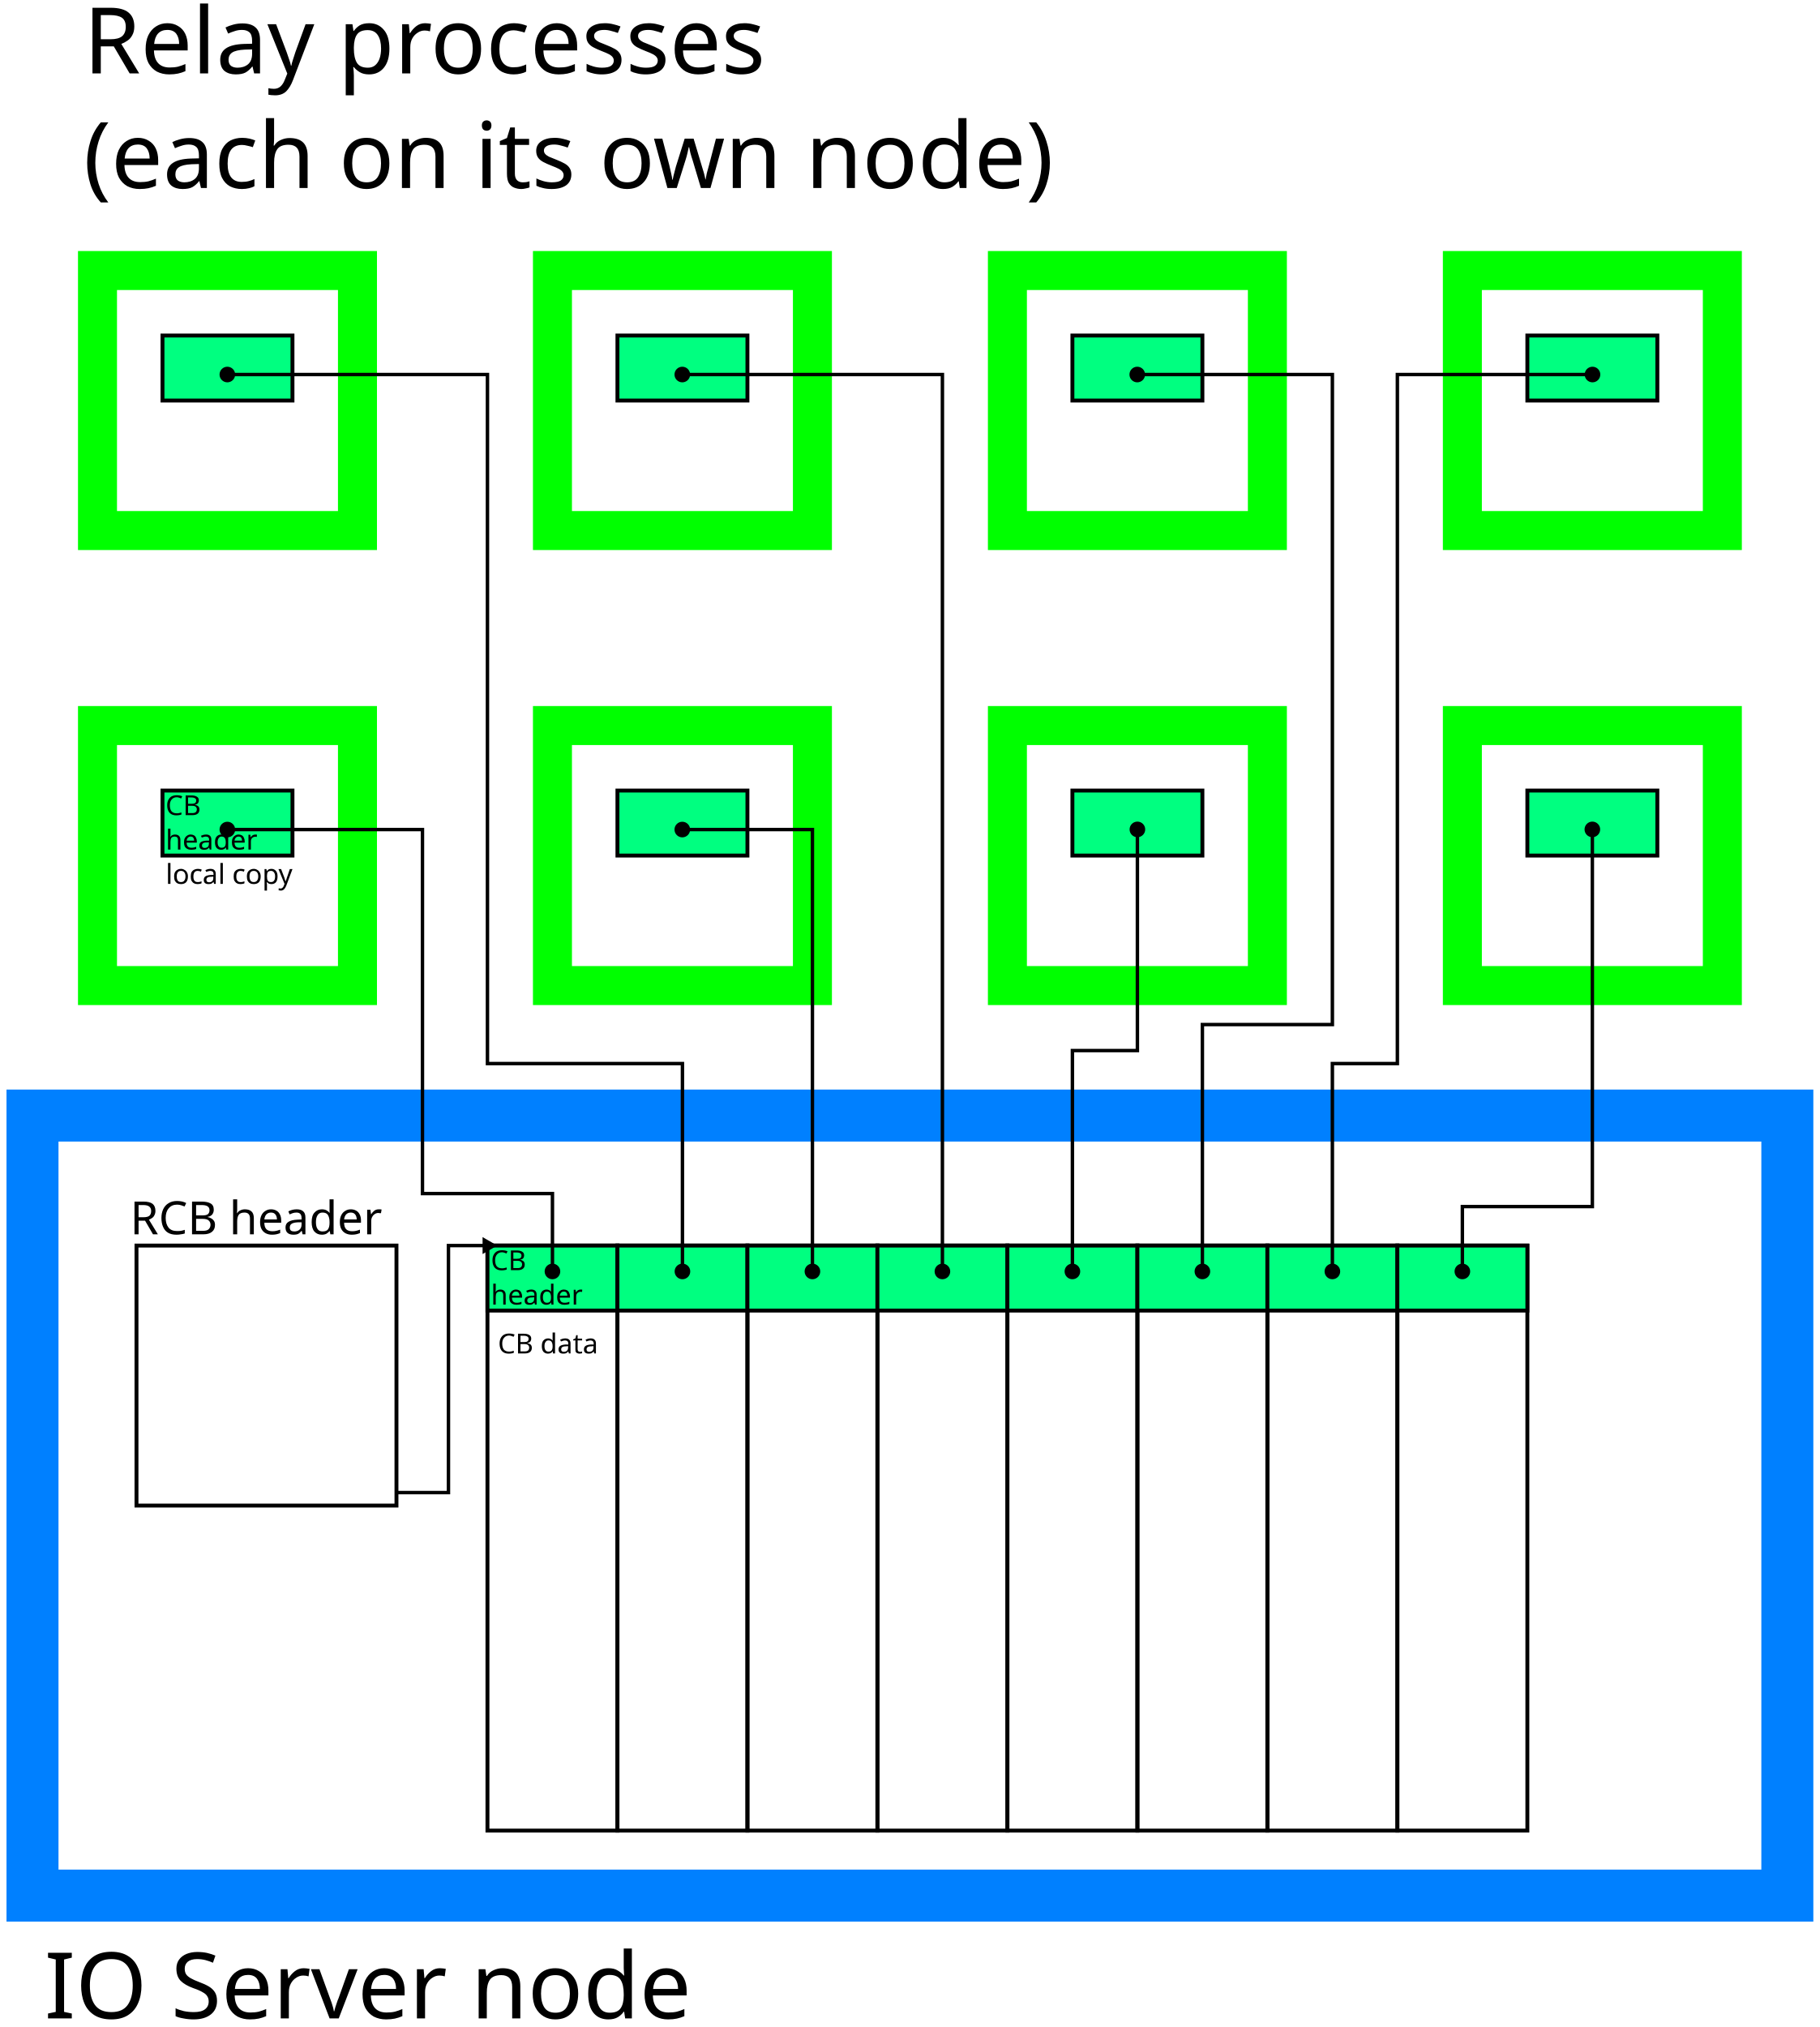
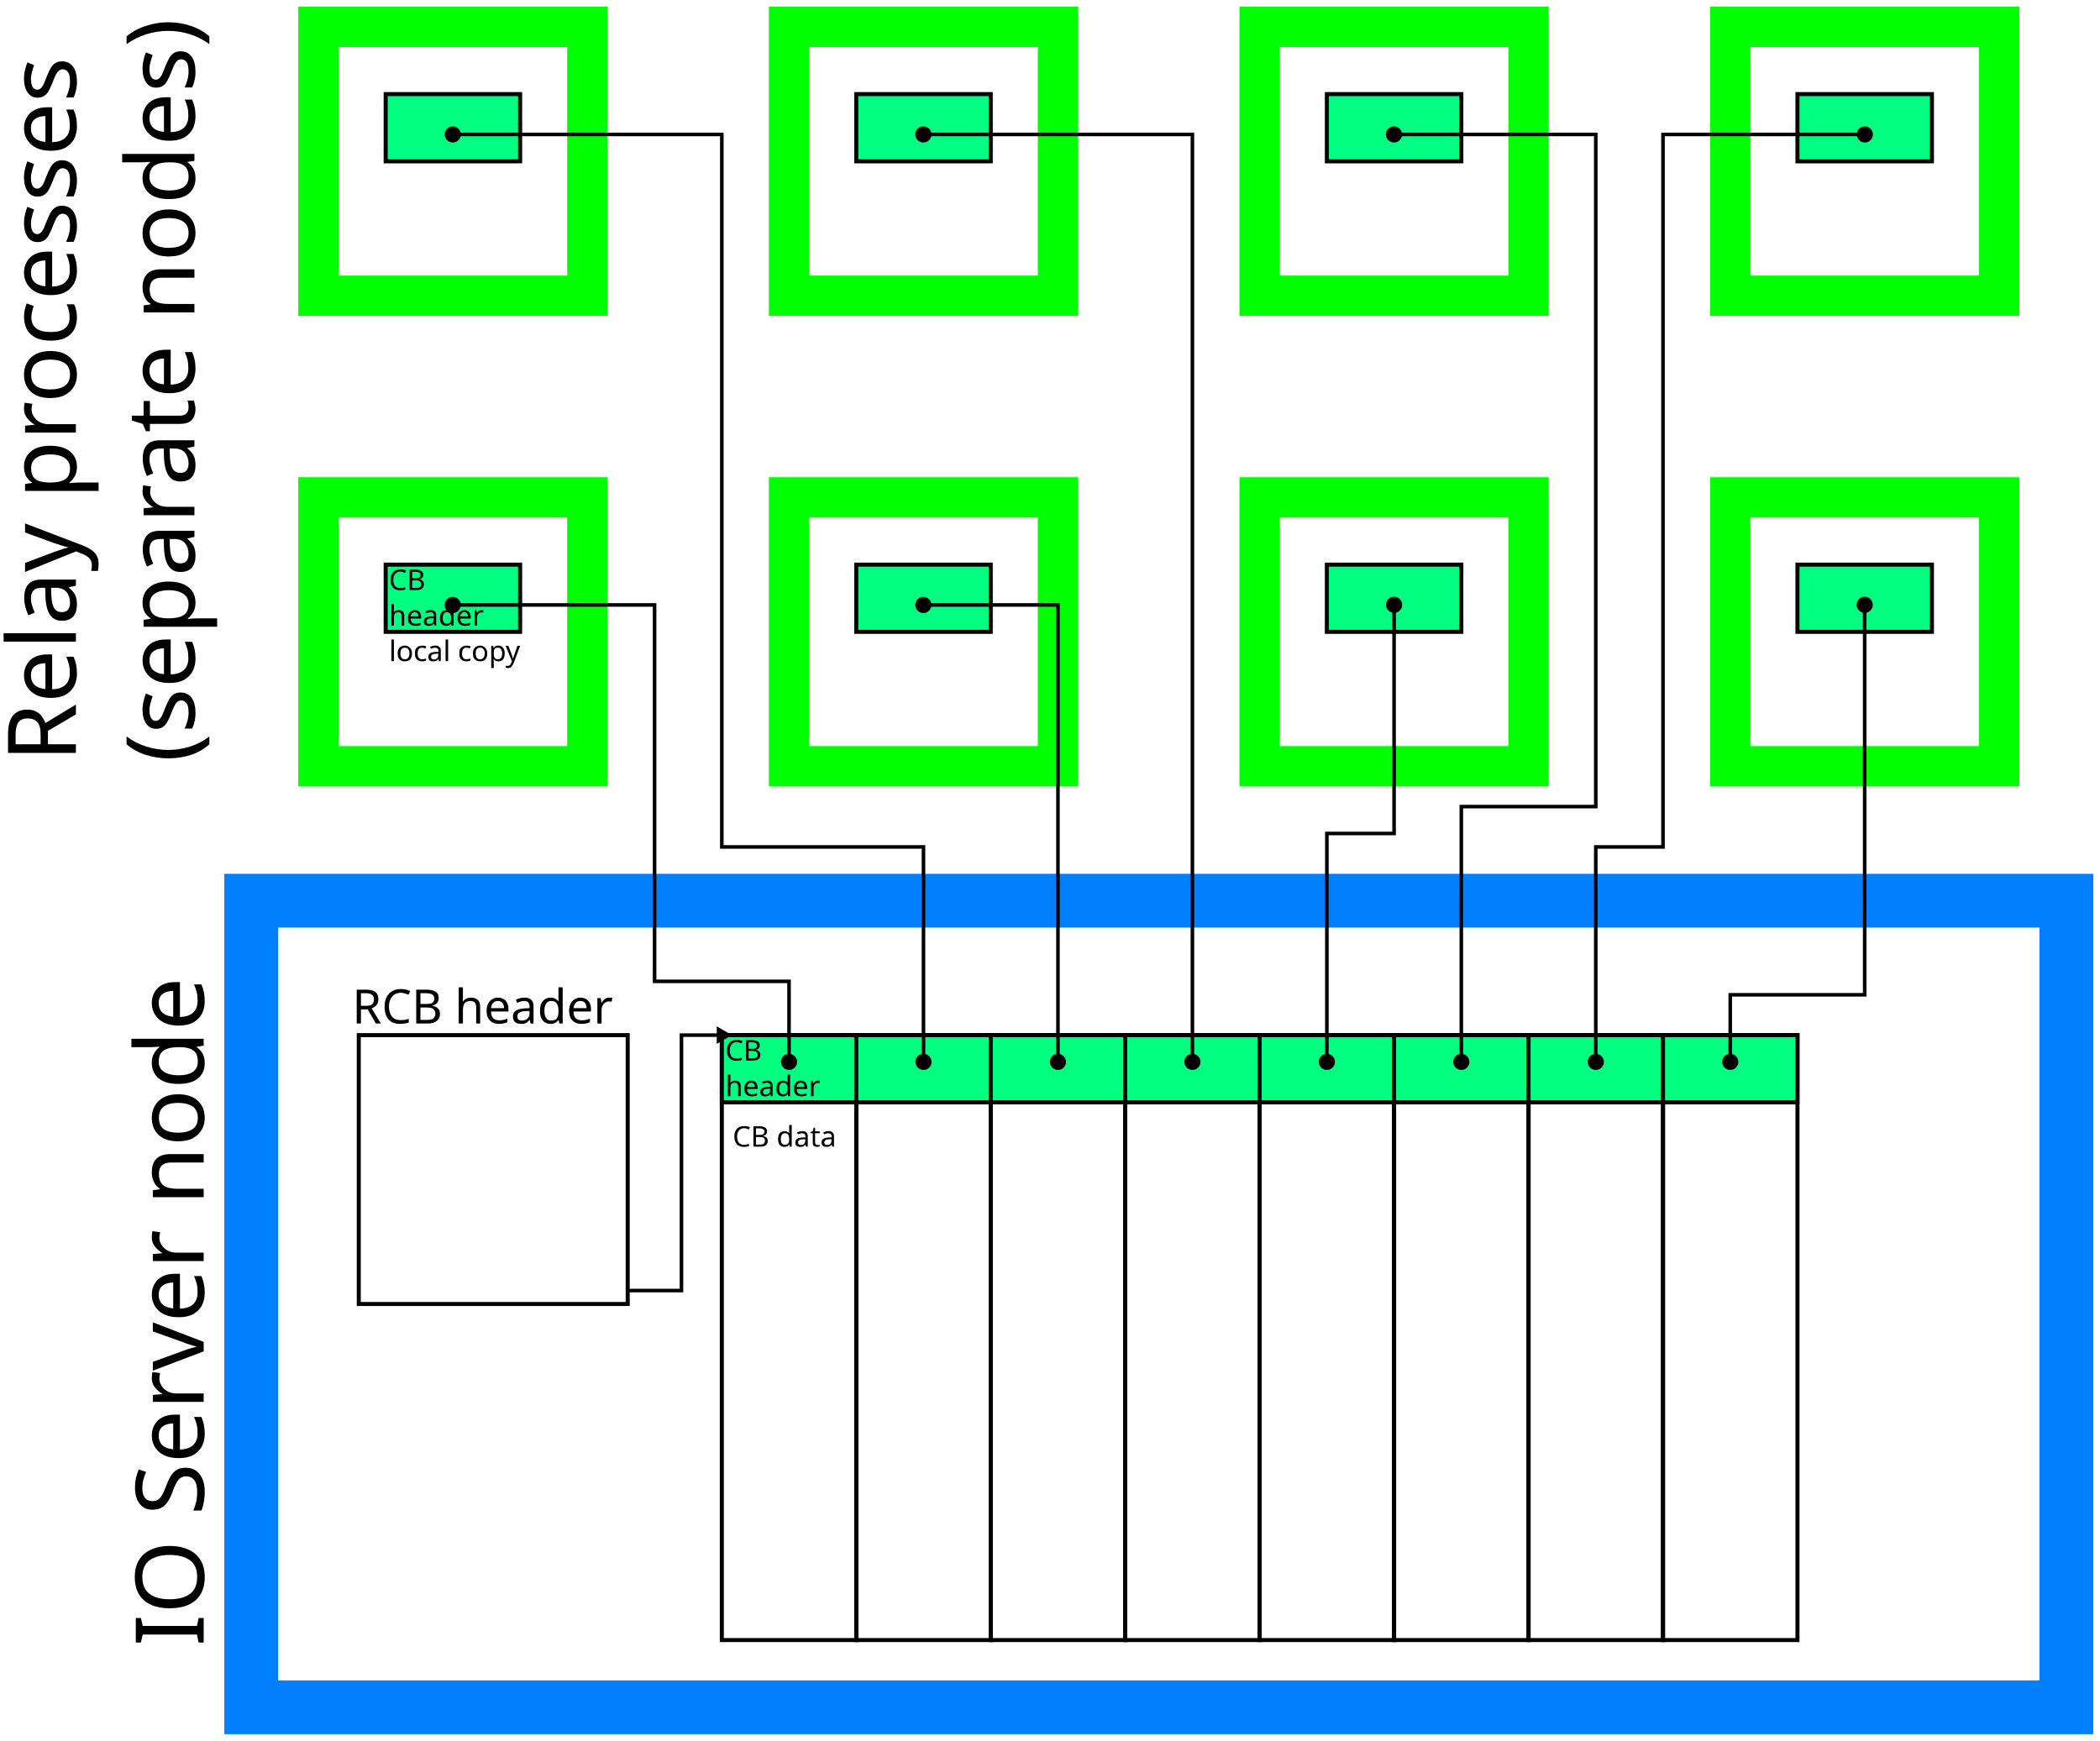
- <svg xmlns="http://www.w3.org/2000/svg" width="140mm" height="155.916mm" viewBox="0 0 140 155.916" version="1.1" id="svg2118">
+ <svg xmlns="http://www.w3.org/2000/svg" width="156.184mm" height="129.5mm" viewBox="0 0 156.184 129.5" version="1.1" id="svg2118">
  <defs id="defs2112">
    <marker style="overflow:visible" id="marker5354" refX="0" refY="0" orient="auto">
      <path transform="matrix(0.4,0,0,0.4,2.96,0.4)" style="fill:#000000;fill-opacity:1;fill-rule:evenodd;stroke:#000000;stroke-width:1pt;stroke-opacity:1" d="m -2.5,-1 c 0,2.76 -2.24,5 -5,5 -2.76,0 -5,-2.24 -5,-5 0,-2.76 2.24,-5 5,-5 2.76,0 5,2.24 5,5 z" id="path5352" />
    </marker>
    <marker style="overflow:visible" id="marker5260" refX="0" refY="0" orient="auto">
      <path transform="matrix(0.4,0,0,0.4,2.96,0.4)" style="fill:#000000;fill-opacity:1;fill-rule:evenodd;stroke:#000000;stroke-width:1pt;stroke-opacity:1" d="m -2.5,-1 c 0,2.76 -2.24,5 -5,5 -2.76,0 -5,-2.24 -5,-5 0,-2.76 2.24,-5 5,-5 2.76,0 5,2.24 5,5 z" id="path5258" />
    </marker>
    <marker style="overflow:visible" id="marker5172" refX="0" refY="0" orient="auto">
      <path transform="matrix(0.4,0,0,0.4,2.96,0.4)" style="fill:#000000;fill-opacity:1;fill-rule:evenodd;stroke:#000000;stroke-width:1pt;stroke-opacity:1" d="m -2.5,-1 c 0,2.76 -2.24,5 -5,5 -2.76,0 -5,-2.24 -5,-5 0,-2.76 2.24,-5 5,-5 2.76,0 5,2.24 5,5 z" id="path5170" />
    </marker>
    <marker style="overflow:visible" id="marker5090" refX="0" refY="0" orient="auto">
      <path transform="matrix(0.4,0,0,0.4,2.96,0.4)" style="fill:#000000;fill-opacity:1;fill-rule:evenodd;stroke:#000000;stroke-width:1pt;stroke-opacity:1" d="m -2.5,-1 c 0,2.76 -2.24,5 -5,5 -2.76,0 -5,-2.24 -5,-5 0,-2.76 2.24,-5 5,-5 2.76,0 5,2.24 5,5 z" id="path5088" />
    </marker>
    <marker style="overflow:visible" id="marker5014" refX="0" refY="0" orient="auto">
      <path transform="matrix(0.4,0,0,0.4,2.96,0.4)" style="fill:#000000;fill-opacity:1;fill-rule:evenodd;stroke:#000000;stroke-width:1pt;stroke-opacity:1" d="m -2.5,-1 c 0,2.76 -2.24,5 -5,5 -2.76,0 -5,-2.24 -5,-5 0,-2.76 2.24,-5 5,-5 2.76,0 5,2.24 5,5 z" id="path5012" />
    </marker>
    <marker style="overflow:visible" id="marker4944" refX="0" refY="0" orient="auto">
      <path transform="matrix(0.4,0,0,0.4,2.96,0.4)" style="fill:#000000;fill-opacity:1;fill-rule:evenodd;stroke:#000000;stroke-width:1pt;stroke-opacity:1" d="m -2.5,-1 c 0,2.76 -2.24,5 -5,5 -2.76,0 -5,-2.24 -5,-5 0,-2.76 2.24,-5 5,-5 2.76,0 5,2.24 5,5 z" id="path4942" />
    </marker>
    <marker style="overflow:visible" id="marker4880" refX="0" refY="0" orient="auto">
      <path transform="matrix(0.4,0,0,0.4,2.96,0.4)" style="fill:#000000;fill-opacity:1;fill-rule:evenodd;stroke:#000000;stroke-width:1pt;stroke-opacity:1" d="m -2.5,-1 c 0,2.76 -2.24,5 -5,5 -2.76,0 -5,-2.24 -5,-5 0,-2.76 2.24,-5 5,-5 2.76,0 5,2.24 5,5 z" id="path4878" />
    </marker>
    <marker style="overflow:visible" id="DotS" refX="0" refY="0" orient="auto">
      <path transform="matrix(0.2,0,0,0.2,1.48,0.2)" style="fill:#000000;fill-opacity:1;fill-rule:evenodd;stroke:#000000;stroke-width:1pt;stroke-opacity:1" d="m -2.5,-1 c 0,2.76 -2.24,5 -5,5 -2.76,0 -5,-2.24 -5,-5 0,-2.76 2.24,-5 5,-5 2.76,0 5,2.24 5,5 z" id="path4119" />
    </marker>
    <marker style="overflow:visible" id="DotM" refX="0" refY="0" orient="auto">
      <path transform="matrix(0.4,0,0,0.4,2.96,0.4)" style="fill:#000000;fill-opacity:1;fill-rule:evenodd;stroke:#000000;stroke-width:1pt;stroke-opacity:1" d="m -2.5,-1 c 0,2.76 -2.24,5 -5,5 -2.76,0 -5,-2.24 -5,-5 0,-2.76 2.24,-5 5,-5 2.76,0 5,2.24 5,5 z" id="path4116" />
    </marker>
    <marker style="overflow:visible" id="DiamondMstart" refX="0" refY="0" orient="auto">
      <path transform="matrix(0.4,0,0,0.4,2.6,0)" style="fill:#000000;fill-opacity:1;fill-rule:evenodd;stroke:#000000;stroke-width:1pt;stroke-opacity:1" d="M 0,-7.071 -7.071,0 0,7.071 7.071,0 Z" id="path4143" />
    </marker>
    <marker style="overflow:visible" id="TriangleOutM" refX="0" refY="0" orient="auto">
      <path transform="scale(0.4)" style="fill:#000000;fill-opacity:1;fill-rule:evenodd;stroke:#000000;stroke-width:1pt;stroke-opacity:1" d="M 5.77,0 -2.88,5 V -5 Z" id="path4197" />
    </marker>
    <marker style="overflow:visible" id="Arrow1Send" refX="0" refY="0" orient="auto">
      <path transform="matrix(-0.2,0,0,-0.2,-1.2,0)" style="fill:#000000;fill-opacity:1;fill-rule:evenodd;stroke:#000000;stroke-width:1pt;stroke-opacity:1" d="M 0,0 5,-5 -12.5,0 5,5 Z" id="path4067" />
    </marker>
  </defs>
-   <g id="layer1" transform="translate(-47.5,80.80872)">
+   <g id="layer1" transform="translate(-31.31644,62)">
    <rect style="fill:none;fill-opacity:1;stroke:#0080ff;stroke-width:4;stroke-miterlimit:4;stroke-dasharray:none;stroke-opacity:1" id="rect2683" width="135" height="60" x="50" y="5" />
    <rect style="fill:none;fill-opacity:1;stroke:#000000;stroke-width:0.3;stroke-miterlimit:4;stroke-dasharray:none;stroke-opacity:1" id="rect3895" width="20" height="20" x="58" y="15" />
    <text xml:space="preserve" style="font-style:normal;font-variant:normal;font-weight:normal;font-stretch:normal;font-size:3.528px;line-height:1.25;font-family:sans-serif;-inkscape-font-specification:'sans-serif, Normal';font-variant-ligatures:normal;font-variant-caps:normal;font-variant-numeric:normal;font-variant-east-asian:normal;fill:#000000;fill-opacity:1;stroke:none;stroke-width:0.265" x="57.505" y="14.133" id="text3899">
      <tspan id="tspan3897" x="57.505" y="14.133" style="font-style:normal;font-variant:normal;font-weight:normal;font-stretch:normal;font-size:3.528px;font-family:sans-serif;-inkscape-font-specification:'sans-serif, Normal';font-variant-ligatures:normal;font-variant-caps:normal;font-variant-numeric:normal;font-variant-east-asian:normal;stroke-width:0.265">RCB header</tspan>
    </text>
    <rect style="fill:none;fill-opacity:1;stroke:#000000;stroke-width:0.3;stroke-miterlimit:4;stroke-dasharray:none;stroke-opacity:1" id="rect3901" width="10" height="45" x="85" y="15" />
    <rect style="fill:none;fill-opacity:1;stroke:#000000;stroke-width:0.3;stroke-miterlimit:4;stroke-dasharray:none;stroke-opacity:1" id="rect3903" width="10" height="45" x="95" y="15" />
    <rect style="fill:none;fill-opacity:1;stroke:#000000;stroke-width:0.3;stroke-miterlimit:4;stroke-dasharray:none;stroke-opacity:1" id="rect3901-5" width="10" height="45" x="105" y="15" />
    <rect style="fill:none;fill-opacity:1;stroke:#000000;stroke-width:0.3;stroke-miterlimit:4;stroke-dasharray:none;stroke-opacity:1" id="rect3903-7" width="10" height="45" x="115" y="15" />
    <rect style="fill:none;fill-opacity:1;stroke:#000000;stroke-width:0.3;stroke-miterlimit:4;stroke-dasharray:none;stroke-opacity:1" id="rect3901-4" width="10" height="45" x="125" y="15" />
    <rect style="fill:none;fill-opacity:1;stroke:#000000;stroke-width:0.3;stroke-miterlimit:4;stroke-dasharray:none;stroke-opacity:1" id="rect3903-1" width="10" height="45" x="135" y="15" />
    <rect style="fill:none;fill-opacity:1;stroke:#000000;stroke-width:0.3;stroke-miterlimit:4;stroke-dasharray:none;stroke-opacity:1" id="rect3901-8" width="10" height="45" x="145" y="15" />
    <rect style="fill:none;fill-opacity:1;stroke:#000000;stroke-width:0.3;stroke-miterlimit:4;stroke-dasharray:none;stroke-opacity:1" id="rect3903-5" width="10" height="45" x="155" y="15" />
    <rect style="fill:#00ff80;fill-opacity:1;stroke:#000000;stroke-width:0.3;stroke-miterlimit:4;stroke-dasharray:none;stroke-dashoffset:0;stroke-opacity:1" id="rect3941" width="10" height="5" x="85" y="15" />
    <text xml:space="preserve" style="font-style:normal;font-variant:normal;font-weight:normal;font-stretch:normal;font-size:2.117px;line-height:1.25;font-family:sans-serif;-inkscape-font-specification:'sans-serif, Normal';font-variant-ligatures:normal;font-variant-caps:normal;font-variant-numeric:normal;font-variant-east-asian:normal;fill:#000000;fill-opacity:1;stroke:none;stroke-width:0.265" x="85.261" y="16.894" id="text3945">
      <tspan id="tspan3953" x="85.261" y="16.894">CB</tspan>
      <tspan id="tspan3955" x="85.261" y="19.54">header</tspan>
    </text>
    <text xml:space="preserve" style="font-style:normal;font-variant:normal;font-weight:normal;font-stretch:normal;font-size:2.117px;line-height:1.25;font-family:sans-serif;-inkscape-font-specification:'sans-serif, Normal';font-variant-ligatures:normal;font-variant-caps:normal;font-variant-numeric:normal;font-variant-east-asian:normal;fill:#000000;fill-opacity:1;stroke:none;stroke-width:0.265" x="85.81" y="23.298" id="text3945-9">
      <tspan id="tspan3978" x="85.81" y="23.298">CB data</tspan>
    </text>
    <rect style="fill:#00ff80;fill-opacity:1;stroke:#000000;stroke-width:0.3;stroke-miterlimit:4;stroke-dasharray:none;stroke-opacity:1" id="rect3941-8" width="10" height="5" x="95" y="-20" transform="scale(1,-1)" />
    <rect style="fill:#00ff80;fill-opacity:1;stroke:#000000;stroke-width:0.3;stroke-miterlimit:4;stroke-dasharray:none;stroke-opacity:1" id="rect3941-83" width="10" height="5" x="105" y="15" />
    <rect style="fill:#00ff80;fill-opacity:1;stroke:#000000;stroke-width:0.3;stroke-miterlimit:4;stroke-dasharray:none;stroke-opacity:1" id="rect3941-1" width="10" height="5" x="115" y="15" />
    <rect style="fill:#00ff80;fill-opacity:1;stroke:#000000;stroke-width:0.3;stroke-miterlimit:4;stroke-dasharray:none;stroke-opacity:1" id="rect3941-89" width="10" height="5" x="125" y="15" />
    <rect style="fill:#00ff80;fill-opacity:1;stroke:#000000;stroke-width:0.3;stroke-miterlimit:4;stroke-dasharray:none;stroke-opacity:1" id="rect3941-6" width="10" height="5" x="135" y="15" />
    <rect style="fill:#00ff80;fill-opacity:1;stroke:#000000;stroke-width:0.3;stroke-miterlimit:4;stroke-dasharray:none;stroke-opacity:1" id="rect3941-4" width="10" height="5" x="145" y="15" />
    <rect style="fill:#00ff80;fill-opacity:1;stroke:#000000;stroke-width:0.3;stroke-miterlimit:4;stroke-dasharray:none;stroke-opacity:1" id="rect3941-3" width="10" height="5" x="155" y="15" />
    <rect style="fill:none;fill-opacity:1;stroke:#00ff00;stroke-width:3;stroke-miterlimit:4;stroke-dasharray:none;stroke-dashoffset:0;stroke-opacity:1" id="rect4033" width="20" height="20" x="55" y="-25" />
    <rect style="fill:#00ff80;fill-opacity:1;stroke:#000000;stroke-width:0.3;stroke-miterlimit:4;stroke-dasharray:none;stroke-opacity:1" id="rect3941-8-3" width="10" height="5" x="60" y="15" transform="scale(1,-1)" />
    <path style="fill:none;stroke:#000000;stroke-width:0.265px;stroke-linecap:butt;stroke-linejoin:miter;stroke-opacity:1;marker-end:url(#TriangleOutM)" d="m 78,34 h 4 V 15 h 3" id="path4050" />
    <rect style="fill:none;fill-opacity:1;stroke:#00ff00;stroke-width:3;stroke-miterlimit:4;stroke-dasharray:none;stroke-dashoffset:0;stroke-opacity:1" id="rect4033-3" width="20" height="20" x="55" y="-60" />
    <rect style="fill:#00ff80;fill-opacity:1;stroke:#000000;stroke-width:0.3;stroke-miterlimit:4;stroke-dasharray:none;stroke-opacity:1" id="rect3941-8-3-8" width="10" height="5" x="60" y="50" transform="scale(1,-1)" />
    <rect style="fill:none;fill-opacity:1;stroke:#00ff00;stroke-width:3;stroke-miterlimit:4;stroke-dasharray:none;stroke-dashoffset:0;stroke-opacity:1" id="rect4033-6" width="20" height="20" x="90" y="-60" />
    <rect style="fill:#00ff80;fill-opacity:1;stroke:#000000;stroke-width:0.3;stroke-miterlimit:4;stroke-dasharray:none;stroke-opacity:1" id="rect3941-8-3-0" width="10" height="5" x="95" y="50" transform="scale(1,-1)" />
    <rect style="fill:none;fill-opacity:1;stroke:#00ff00;stroke-width:3;stroke-miterlimit:4;stroke-dasharray:none;stroke-dashoffset:0;stroke-opacity:1" id="rect4033-4" width="20" height="20" x="90" y="-25" />
    <rect style="fill:#00ff80;fill-opacity:1;stroke:#000000;stroke-width:0.3;stroke-miterlimit:4;stroke-dasharray:none;stroke-opacity:1" id="rect3941-8-3-88" width="10" height="5" x="95" y="15" transform="scale(1,-1)" />
    <rect style="fill:none;fill-opacity:1;stroke:#00ff00;stroke-width:3;stroke-miterlimit:4;stroke-dasharray:none;stroke-dashoffset:0;stroke-opacity:1" id="rect4033-8" width="20" height="20" x="125" y="-60" />
    <rect style="fill:#00ff80;fill-opacity:1;stroke:#000000;stroke-width:0.3;stroke-miterlimit:4;stroke-dasharray:none;stroke-opacity:1" id="rect3941-8-3-9" width="10" height="5" x="130" y="50" transform="scale(1,-1)" />
    <rect style="fill:none;fill-opacity:1;stroke:#00ff00;stroke-width:3;stroke-miterlimit:4;stroke-dasharray:none;stroke-dashoffset:0;stroke-opacity:1" id="rect4033-7" width="20" height="20" x="125" y="-25" />
    <rect style="fill:#00ff80;fill-opacity:1;stroke:#000000;stroke-width:0.3;stroke-miterlimit:4;stroke-dasharray:none;stroke-opacity:1" id="rect3941-8-3-7" width="10" height="5" x="130" y="15" transform="scale(1,-1)" />
    <rect style="fill:none;fill-opacity:1;stroke:#00ff00;stroke-width:3;stroke-miterlimit:4;stroke-dasharray:none;stroke-dashoffset:0;stroke-opacity:1" id="rect4033-64" width="20" height="20" x="160" y="-60" />
    <rect style="fill:#00ff80;fill-opacity:1;stroke:#000000;stroke-width:0.3;stroke-miterlimit:4;stroke-dasharray:none;stroke-opacity:1" id="rect3941-8-3-3" width="10" height="5" x="165" y="50" transform="scale(1,-1)" />
    <rect style="fill:none;fill-opacity:1;stroke:#00ff00;stroke-width:3;stroke-miterlimit:4;stroke-dasharray:none;stroke-dashoffset:0;stroke-opacity:1" id="rect4033-0" width="20" height="20" x="160" y="-25" />
    <rect style="fill:#00ff80;fill-opacity:1;stroke:#000000;stroke-width:0.3;stroke-miterlimit:4;stroke-dasharray:none;stroke-opacity:1" id="rect3941-8-3-30" width="10" height="5" x="165" y="15" transform="scale(1,-1)" />
-     <text xml:space="preserve" style="font-style:normal;font-variant:normal;font-weight:normal;font-stretch:normal;font-size:7.056px;line-height:1.25;font-family:sans-serif;-inkscape-font-specification:'sans-serif, Normal';font-variant-ligatures:normal;font-variant-caps:normal;font-variant-numeric:normal;font-variant-east-asian:normal;fill:#000000;fill-opacity:1;stroke:none;stroke-width:0.265" x="50.916" y="74.445" id="text4422">
-       <tspan id="tspan4420" x="50.916" y="74.445" style="font-style:normal;font-variant:normal;font-weight:normal;font-stretch:normal;font-size:7.056px;font-family:sans-serif;-inkscape-font-specification:'sans-serif, Normal';font-variant-ligatures:normal;font-variant-caps:normal;font-variant-numeric:normal;font-variant-east-asian:normal;stroke-width:0.265">IO Server node</tspan>
+     <text xml:space="preserve" style="font-style:normal;font-variant:normal;font-weight:normal;font-stretch:normal;font-size:7.056px;line-height:1.25;font-family:sans-serif;-inkscape-font-specification:'sans-serif, Normal';font-variant-ligatures:normal;font-variant-caps:normal;font-variant-numeric:normal;font-variant-east-asian:normal;fill:#000000;fill-opacity:1;stroke:none;stroke-width:0.265" x="-60.465" y="46.463" id="text4422" transform="rotate(-90)">
+       <tspan id="tspan4420" x="-60.465" y="46.463" style="font-style:normal;font-variant:normal;font-weight:normal;font-stretch:normal;font-size:7.056px;font-family:sans-serif;-inkscape-font-specification:'sans-serif, Normal';font-variant-ligatures:normal;font-variant-caps:normal;font-variant-numeric:normal;font-variant-east-asian:normal;stroke-width:0.265">IO Server node</tspan>
    </text>
-     <text xml:space="preserve" style="font-style:normal;font-variant:normal;font-weight:normal;font-stretch:normal;font-size:7.056px;line-height:1.25;font-family:sans-serif;-inkscape-font-specification:'sans-serif, Normal';font-variant-ligatures:normal;font-variant-caps:normal;font-variant-numeric:normal;font-variant-east-asian:normal;fill:#000000;fill-opacity:1;stroke:none;stroke-width:0.265" x="53.926" y="-75.165" id="text4422-2">
-       <tspan id="tspan4442" x="53.926" y="-75.165">Relay processes</tspan>
-       <tspan id="tspan4444" x="53.926" y="-66.346">(each on its own node)</tspan>
+     <text xml:space="preserve" style="font-style:normal;font-variant:normal;font-weight:normal;font-stretch:normal;font-size:7.056px;line-height:1.25;font-family:sans-serif;-inkscape-font-specification:'sans-serif, Normal';font-variant-ligatures:normal;font-variant-caps:normal;font-variant-numeric:normal;font-variant-east-asian:normal;fill:#000000;fill-opacity:1;stroke:none;stroke-width:0.265" x="5.31" y="36.96" id="text4422-2" transform="rotate(-90)">
+       <tspan id="tspan5656" x="5.31" y="36.96">Relay processes</tspan>
+       <tspan id="tspan5658" x="5.31" y="45.779">(separate nodes)</tspan>
    </text>
    <path style="fill:none;stroke:#000000;stroke-width:0.265px;stroke-linecap:butt;stroke-linejoin:miter;stroke-opacity:1;marker-start:url(#DotM);marker-end:url(#DotM)" d="m 65,-17 h 15 v 28 h 10 v 6" id="path4691" />
    <path style="fill:none;stroke:#000000;stroke-width:0.265px;stroke-linecap:butt;stroke-linejoin:miter;stroke-opacity:1;marker-start:url(#marker4880);marker-end:url(#marker4880)" d="M 65,-52 H 85 V 1 H 100 v 16" id="path4693" />
    <path style="fill:none;stroke:#000000;stroke-width:0.265px;stroke-linecap:butt;stroke-linejoin:miter;stroke-opacity:1;marker-start:url(#marker5014);marker-end:url(#marker5014)" d="m 100,-17 h 10 v 34" id="path4695" />
    <path style="fill:none;stroke:#000000;stroke-width:0.265px;stroke-linecap:butt;stroke-linejoin:miter;stroke-opacity:1;marker-start:url(#marker4944);marker-end:url(#marker4944)" d="m 100,-52 h 20 V 17" id="path4697" />
    <path style="fill:none;stroke:#000000;stroke-width:0.265px;stroke-linecap:butt;stroke-linejoin:miter;stroke-opacity:1;marker-start:url(#marker5172);marker-end:url(#marker5172)" d="M 135,-17 V 0 h -5 v 17" id="path4699" />
    <path style="fill:none;stroke:#000000;stroke-width:0.265px;stroke-linecap:butt;stroke-linejoin:miter;stroke-opacity:1;marker-start:url(#marker5090);marker-end:url(#marker5090)" d="m 135,-52 h 15 V -2 h -10 v 19" id="path4701" />
    <path style="fill:none;stroke:#000000;stroke-width:0.265px;stroke-linecap:butt;stroke-linejoin:miter;stroke-opacity:1;marker-start:url(#marker5354);marker-end:url(#marker5354)" d="M 170,-52 H 155 V 1 h -5 v 16" id="path4703" />
    <path style="fill:none;stroke:#000000;stroke-width:0.265px;stroke-linecap:butt;stroke-linejoin:miter;stroke-opacity:1;marker-start:url(#marker5260);marker-end:url(#marker5260)" d="m 170,-17 v 29 h -10 v 5" id="path4705" />
    <text xml:space="preserve" style="font-style:normal;font-variant:normal;font-weight:normal;font-stretch:normal;font-size:2.117px;line-height:1.25;font-family:sans-serif;-inkscape-font-specification:'sans-serif, Normal';font-variant-ligatures:normal;font-variant-caps:normal;font-variant-numeric:normal;font-variant-east-asian:normal;fill:#000000;fill-opacity:1;stroke:none;stroke-width:0.265" x="60.239" y="-18.11" id="text3945-4">
      <tspan id="tspan4728" x="60.239" y="-18.11">CB</tspan>
      <tspan id="tspan4730" x="60.239" y="-15.464">header</tspan>
      <tspan id="tspan4732" x="60.239" y="-12.818">local copy</tspan>
    </text>
  </g>
</svg>
